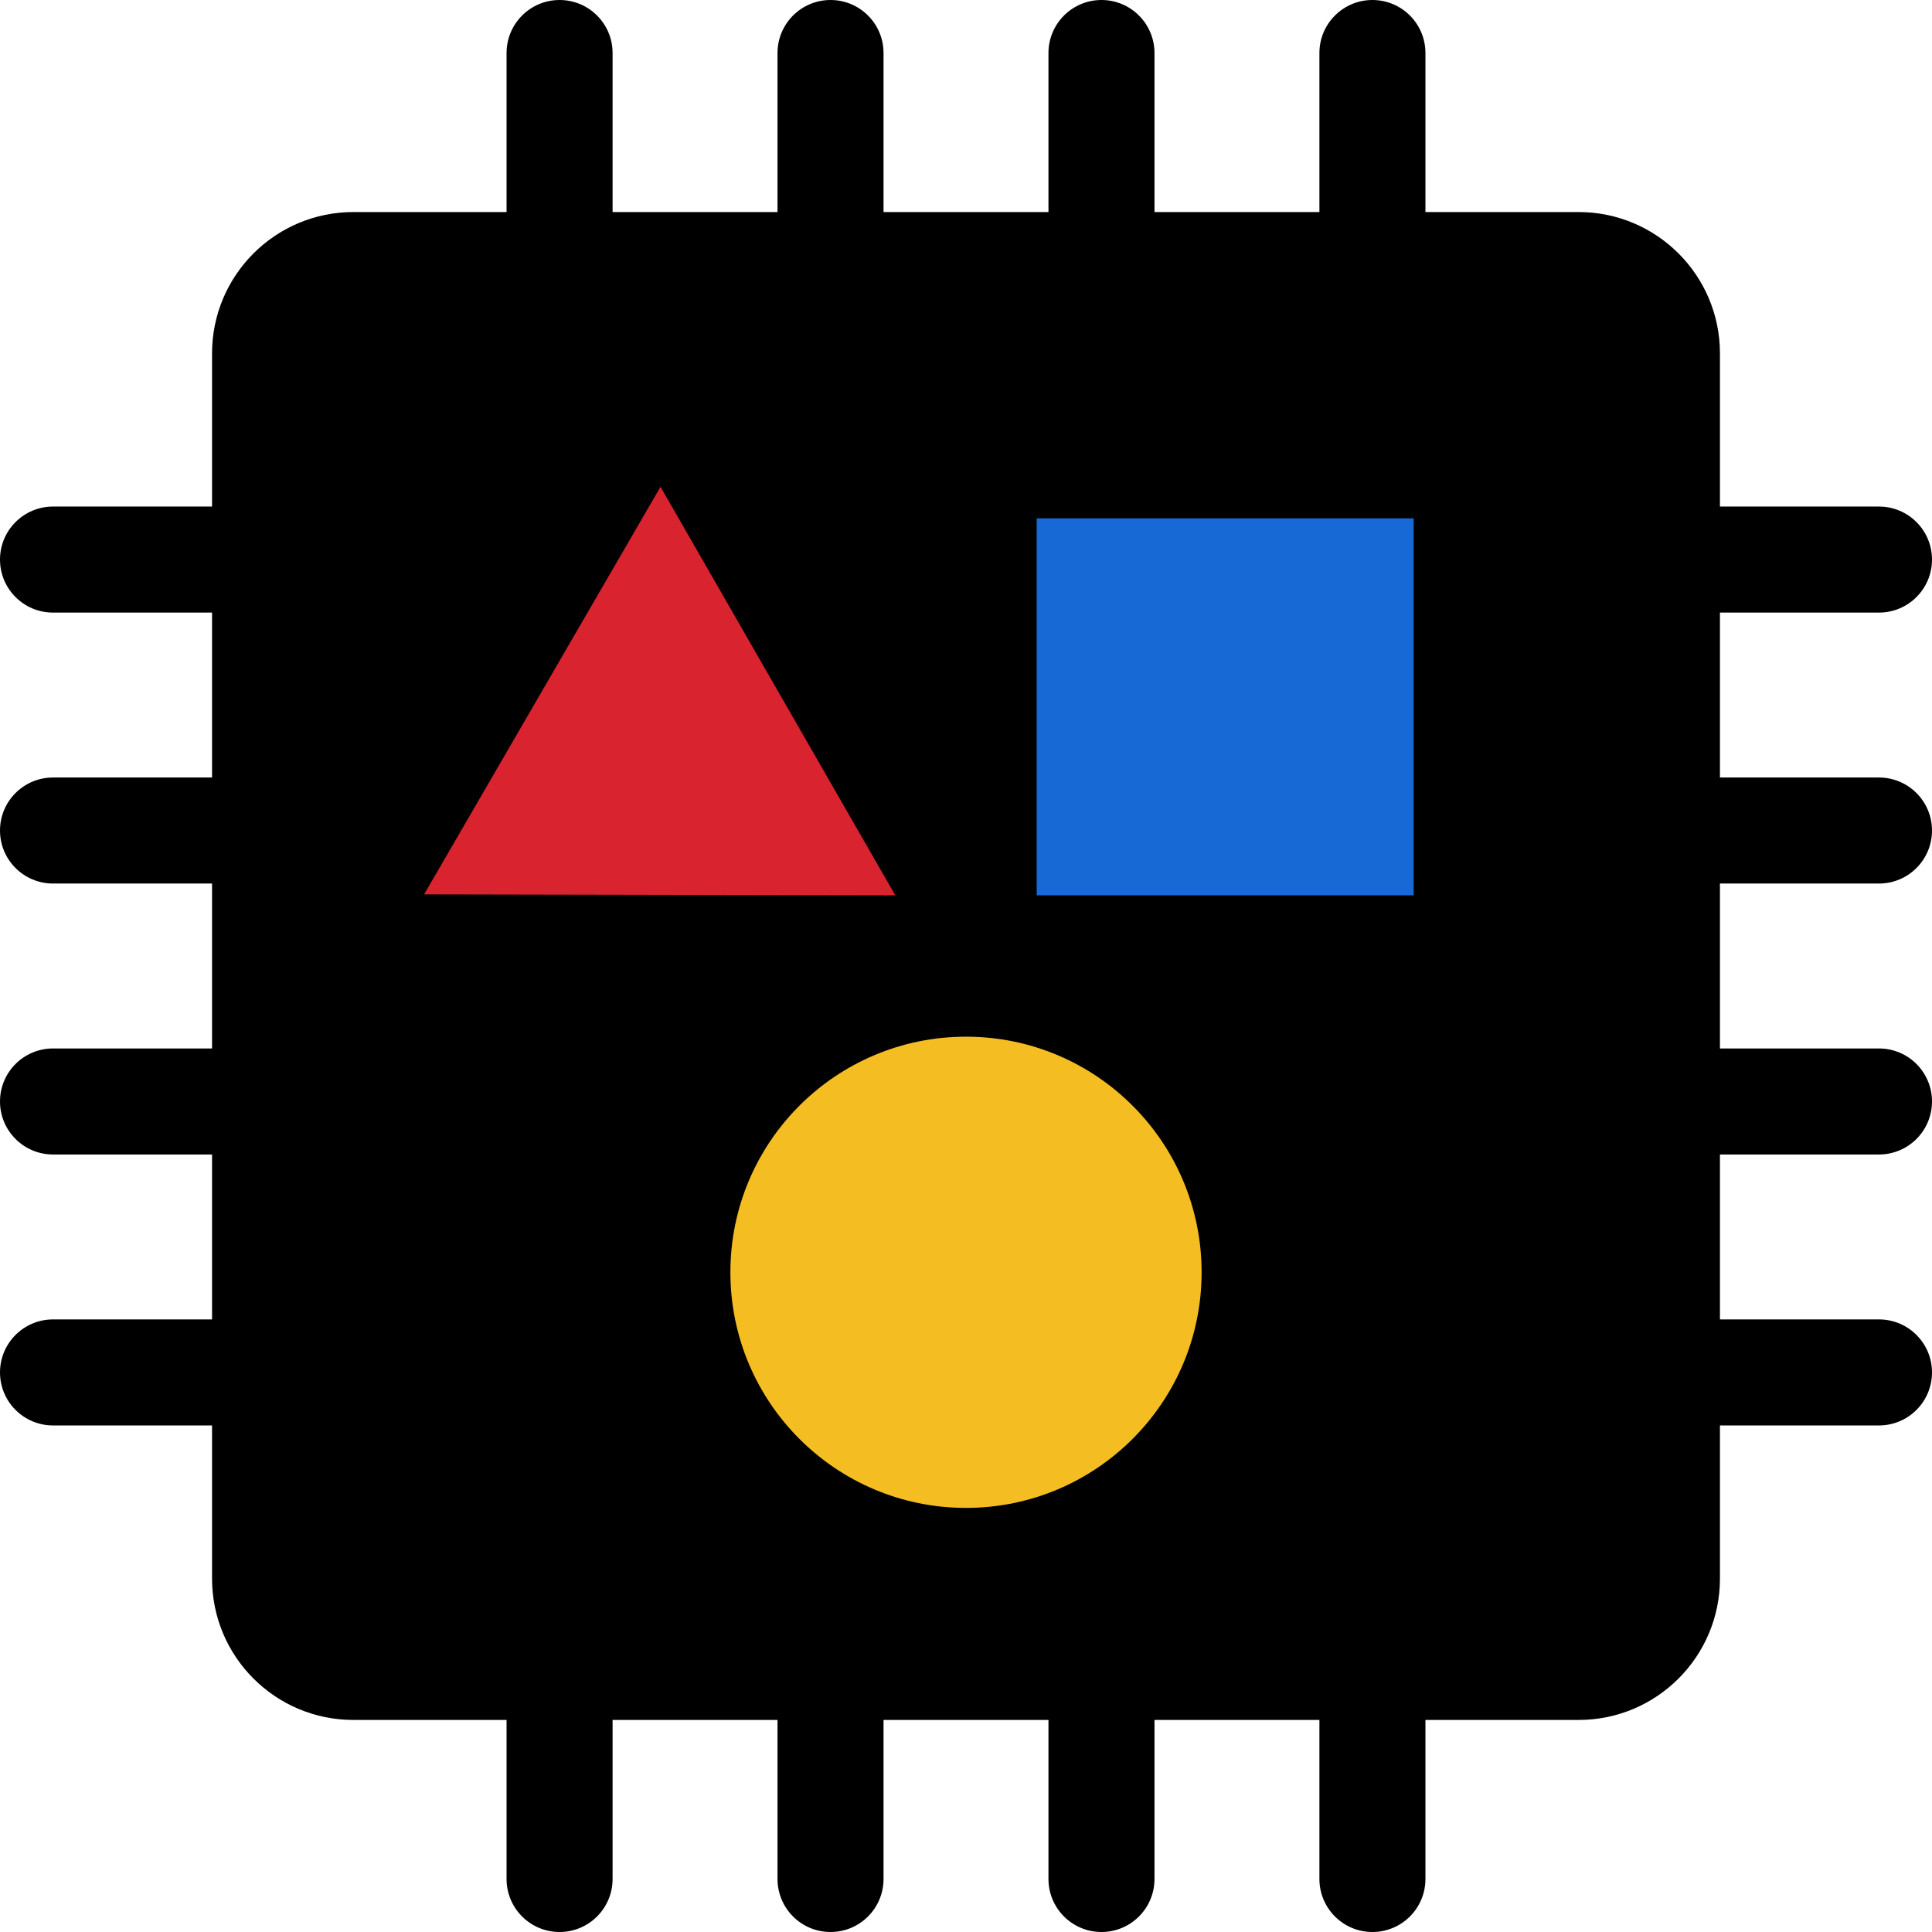
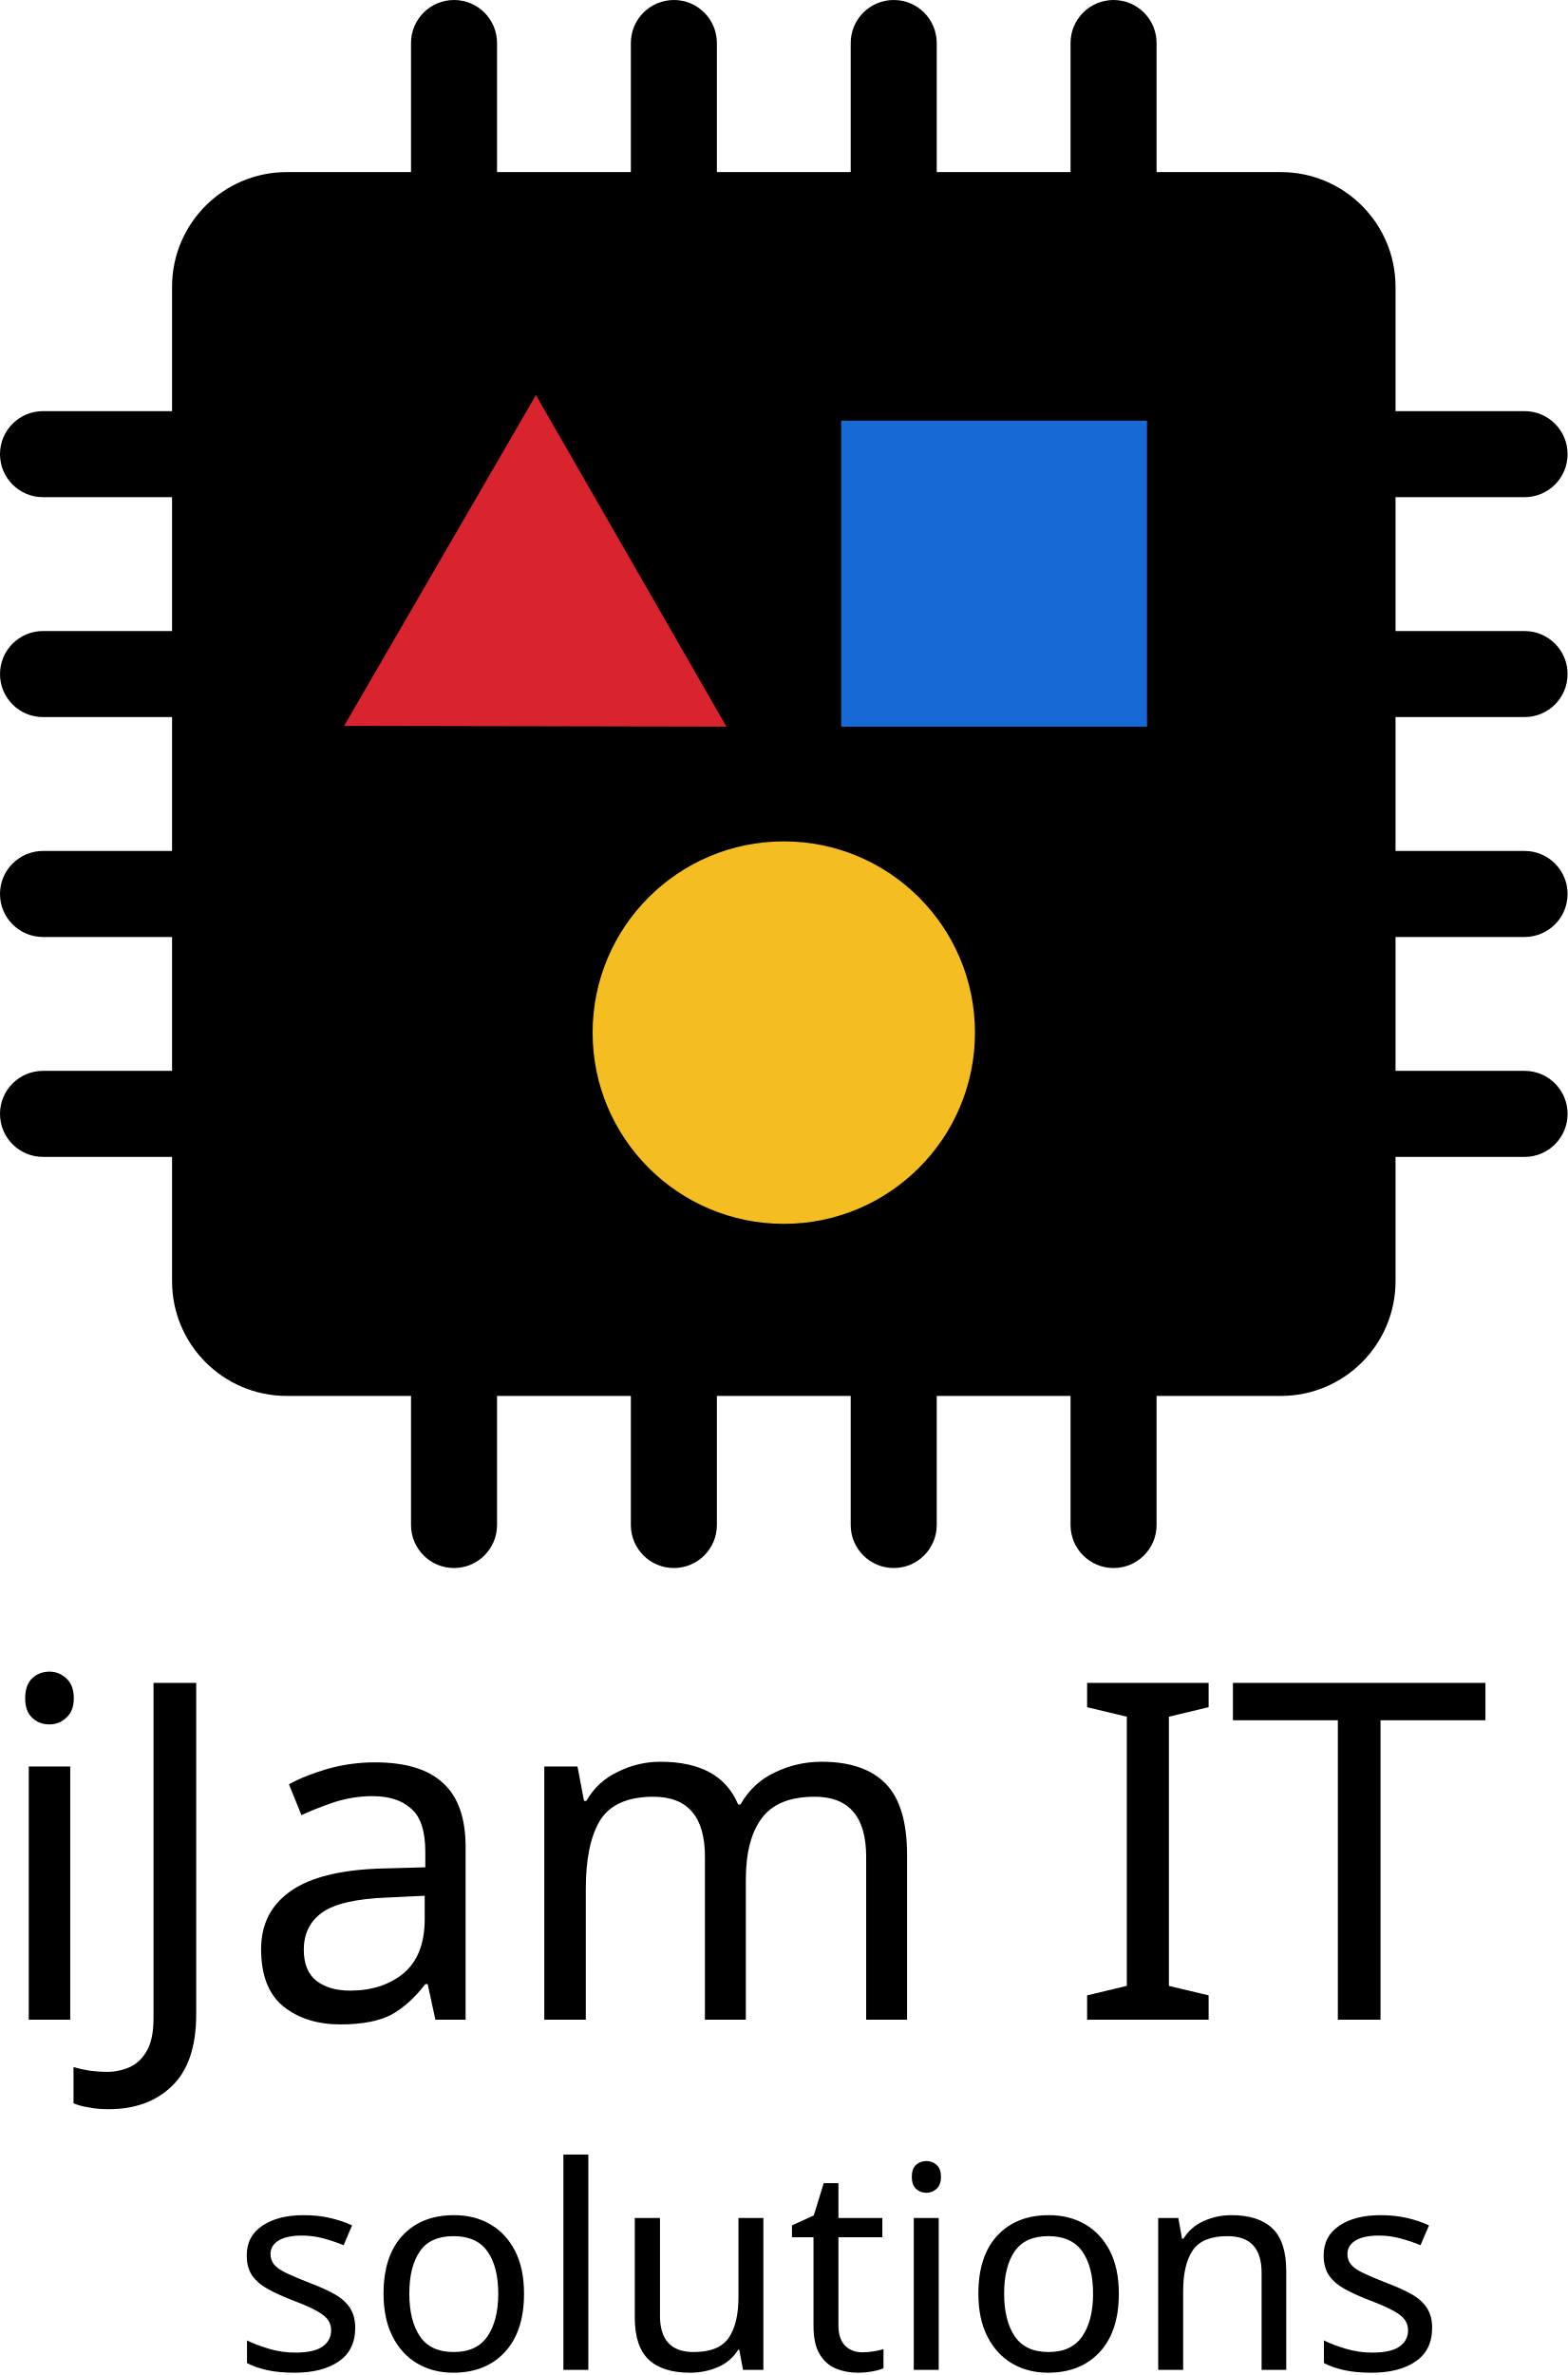
- <svg xmlns="http://www.w3.org/2000/svg" width="820mm" height="820mm" viewBox="0 0 820 820" version="1.1" id="svg1">
+ <svg xmlns="http://www.w3.org/2000/svg" width="820mm" height="1242mm" viewBox="0 0 820 1242" version="1.1" id="svg1">
  <defs id="defs1">
    <rect x="693.154" y="3927.874" width="1975.888" height="908.271" id="rect3" />
    <rect x="446.168" y="3625.117" width="4031.449" height="1473.949" id="rect2" />
  </defs>
  <g id="layer1">
    <rect style="fill:#000000;fill-opacity:1;stroke-width:1" id="rect1029121" width="640" height="640" x="90" y="90" ry="60" rx="60" />
    <rect style="fill:#000000;fill-opacity:1;stroke-width:0.949" id="rect1029123" width="200" height="45" x="620" y="215" rx="22.5" ry="22.5" />
    <rect style="fill:#000000;fill-opacity:1;stroke-width:0.949" id="rect1029123-03" width="45" height="200" x="215" y="-7.1054274e-15" rx="22.5" ry="22.5" />
    <rect style="fill:#000000;fill-opacity:1;stroke-width:0.949" id="rect1029123-03-3" width="45" height="200" x="330" y="-7.1054274e-15" rx="22.5" ry="22.5" />
    <rect style="fill:#000000;fill-opacity:1;stroke-width:0.949" id="rect1029123-03-5" width="45" height="200" x="560" y="-7.1054274e-15" rx="22.5" ry="22.5" />
    <rect style="fill:#000000;fill-opacity:1;stroke-width:0.949" id="rect1029123-03-56" width="45" height="200" x="445" y="-7.1054274e-15" rx="22.5" ry="22.5" />
    <rect style="fill:#000000;fill-opacity:1;stroke-width:0.949" id="rect1029123-03-52" width="45" height="200" x="215" y="620" rx="22.5" ry="22.5" />
    <rect style="fill:#000000;fill-opacity:1;stroke-width:0.949" id="rect1029123-03-3-5" width="45" height="200" x="330" y="620" rx="22.5" ry="22.5" />
    <rect style="fill:#000000;fill-opacity:1;stroke-width:0.949" id="rect1029123-03-5-4" width="45" height="200" x="560" y="620" rx="22.5" ry="22.5" />
    <rect style="fill:#000000;fill-opacity:1;stroke-width:0.949" id="rect1029123-03-56-7" width="45" height="200" x="445" y="620" rx="22.5" ry="22.5" />
    <rect style="fill:#000000;fill-opacity:1;stroke-width:0.949" id="rect1029123-0" width="200" height="45" x="620" y="560" rx="22.5" ry="22.5" />
    <rect style="fill:#000000;fill-opacity:1;stroke-width:0.949" id="rect1029123-9" width="200" height="45" x="620" y="445" rx="22.5" ry="22.5" />
    <rect style="fill:#000000;fill-opacity:1;stroke-width:0.949" id="rect1029123-7" width="200" height="45" x="620" y="330" rx="22.5" ry="22.5" />
-     <rect style="fill:#000000;fill-opacity:1;stroke-width:0.949" id="rect1029123-93" width="200" height="45" x="-7.1054274e-15" y="215" rx="22.5" ry="22.5" />
-     <rect style="fill:#000000;fill-opacity:1;stroke-width:0.949" id="rect1029123-0-1" width="200" height="45" x="-7.1054274e-15" y="560" rx="22.5" ry="22.5" />
-     <rect style="fill:#000000;fill-opacity:1;stroke-width:0.949" id="rect1029123-9-9" width="200" height="45" x="-7.1054274e-15" y="445" rx="22.5" ry="22.5" />
-     <rect style="fill:#000000;fill-opacity:1;stroke-width:0.949" id="rect1029123-7-4" width="200" height="45" x="-7.1054274e-15" y="330" rx="22.5" ry="22.5" />
+     <rect style="fill:#000000;fill-opacity:1;stroke-width:0.949" id="rect1029123-93" width="200" height="45" x="0" y="215" rx="22.5" ry="22.5" />
+     <rect style="fill:#000000;fill-opacity:1;stroke-width:0.949" id="rect1029123-0-1" width="200" height="45" x="0" y="560" rx="22.5" ry="22.5" />
+     <rect style="fill:#000000;fill-opacity:1;stroke-width:0.949" id="rect1029123-9-9" width="200" height="45" x="0" y="445" rx="22.5" ry="22.5" />
+     <rect style="fill:#000000;fill-opacity:1;stroke-width:0.949" id="rect1029123-7-4" width="200" height="45" x="0" y="330" rx="22.5" ry="22.5" />
    <rect style="fill:#1769d6;fill-opacity:1;stroke-width:1" id="rect1029124" width="160" height="160" x="440" y="220" />
    <circle style="fill:#f4be23;fill-opacity:1;stroke-width:0.265" id="path1" cx="410" cy="540" r="100" />
    <path style="fill:#d9232e;fill-opacity:1;stroke-width:0.265" id="path2" d="m 459.102,278.74 -596.92,-1.185 299.486,-516.355 z" transform="matrix(0.3350463,0,0,0.3350463,226.1755,286.6091)" />
+     <text xml:space="preserve" transform="matrix(19.84427,0,0,19.84427,-13761.146,-77118.15)" id="text3" style="font-style:normal;font-variant:normal;font-weight:normal;font-stretch:normal;font-size:12.444px;font-family:'Adwaita Sans';-inkscape-font-specification:'Adwaita Sans, @opsz=32,wght=700';font-variant-ligatures:normal;font-variant-caps:normal;font-variant-numeric:normal;font-variant-east-asian:normal;font-variation-settings:'opsz' 32, 'wght' 700;writing-mode:lr-tb;direction:ltr;white-space:pre;shape-inside:url(#rect3);display:inline;fill:#000000;fill-opacity:1">
+       <tspan x="693.154" y="3939.394" id="tspan2">iJam IT</tspan>
+     </text>
+     <text xml:space="preserve" style="font-style:normal;font-variant:normal;font-weight:normal;font-stretch:normal;font-size:148.167px;font-family:'Adwaita Sans';-inkscape-font-specification:'Adwaita Sans, @opsz=32';font-variant-ligatures:normal;font-variant-caps:normal;font-variant-numeric:normal;font-variant-east-asian:normal;font-variation-settings:'opsz' 32;writing-mode:lr-tb;direction:ltr;fill:#000000;fill-opacity:1;stroke-width:0.265" x="121.502" y="1239.32" id="text4">
+       <tspan id="tspan3" style="font-style:normal;font-variant:normal;font-weight:normal;font-stretch:normal;font-size:148.167px;font-family:'Adwaita Sans';-inkscape-font-specification:'Adwaita Sans, @opsz=32';font-variant-ligatures:normal;font-variant-caps:normal;font-variant-numeric:normal;font-variant-east-asian:normal;font-variation-settings:'opsz' 32;stroke-width:0.265" x="121.502" y="1239.32">solutions</tspan>
+     </text>
  </g>
</svg>
